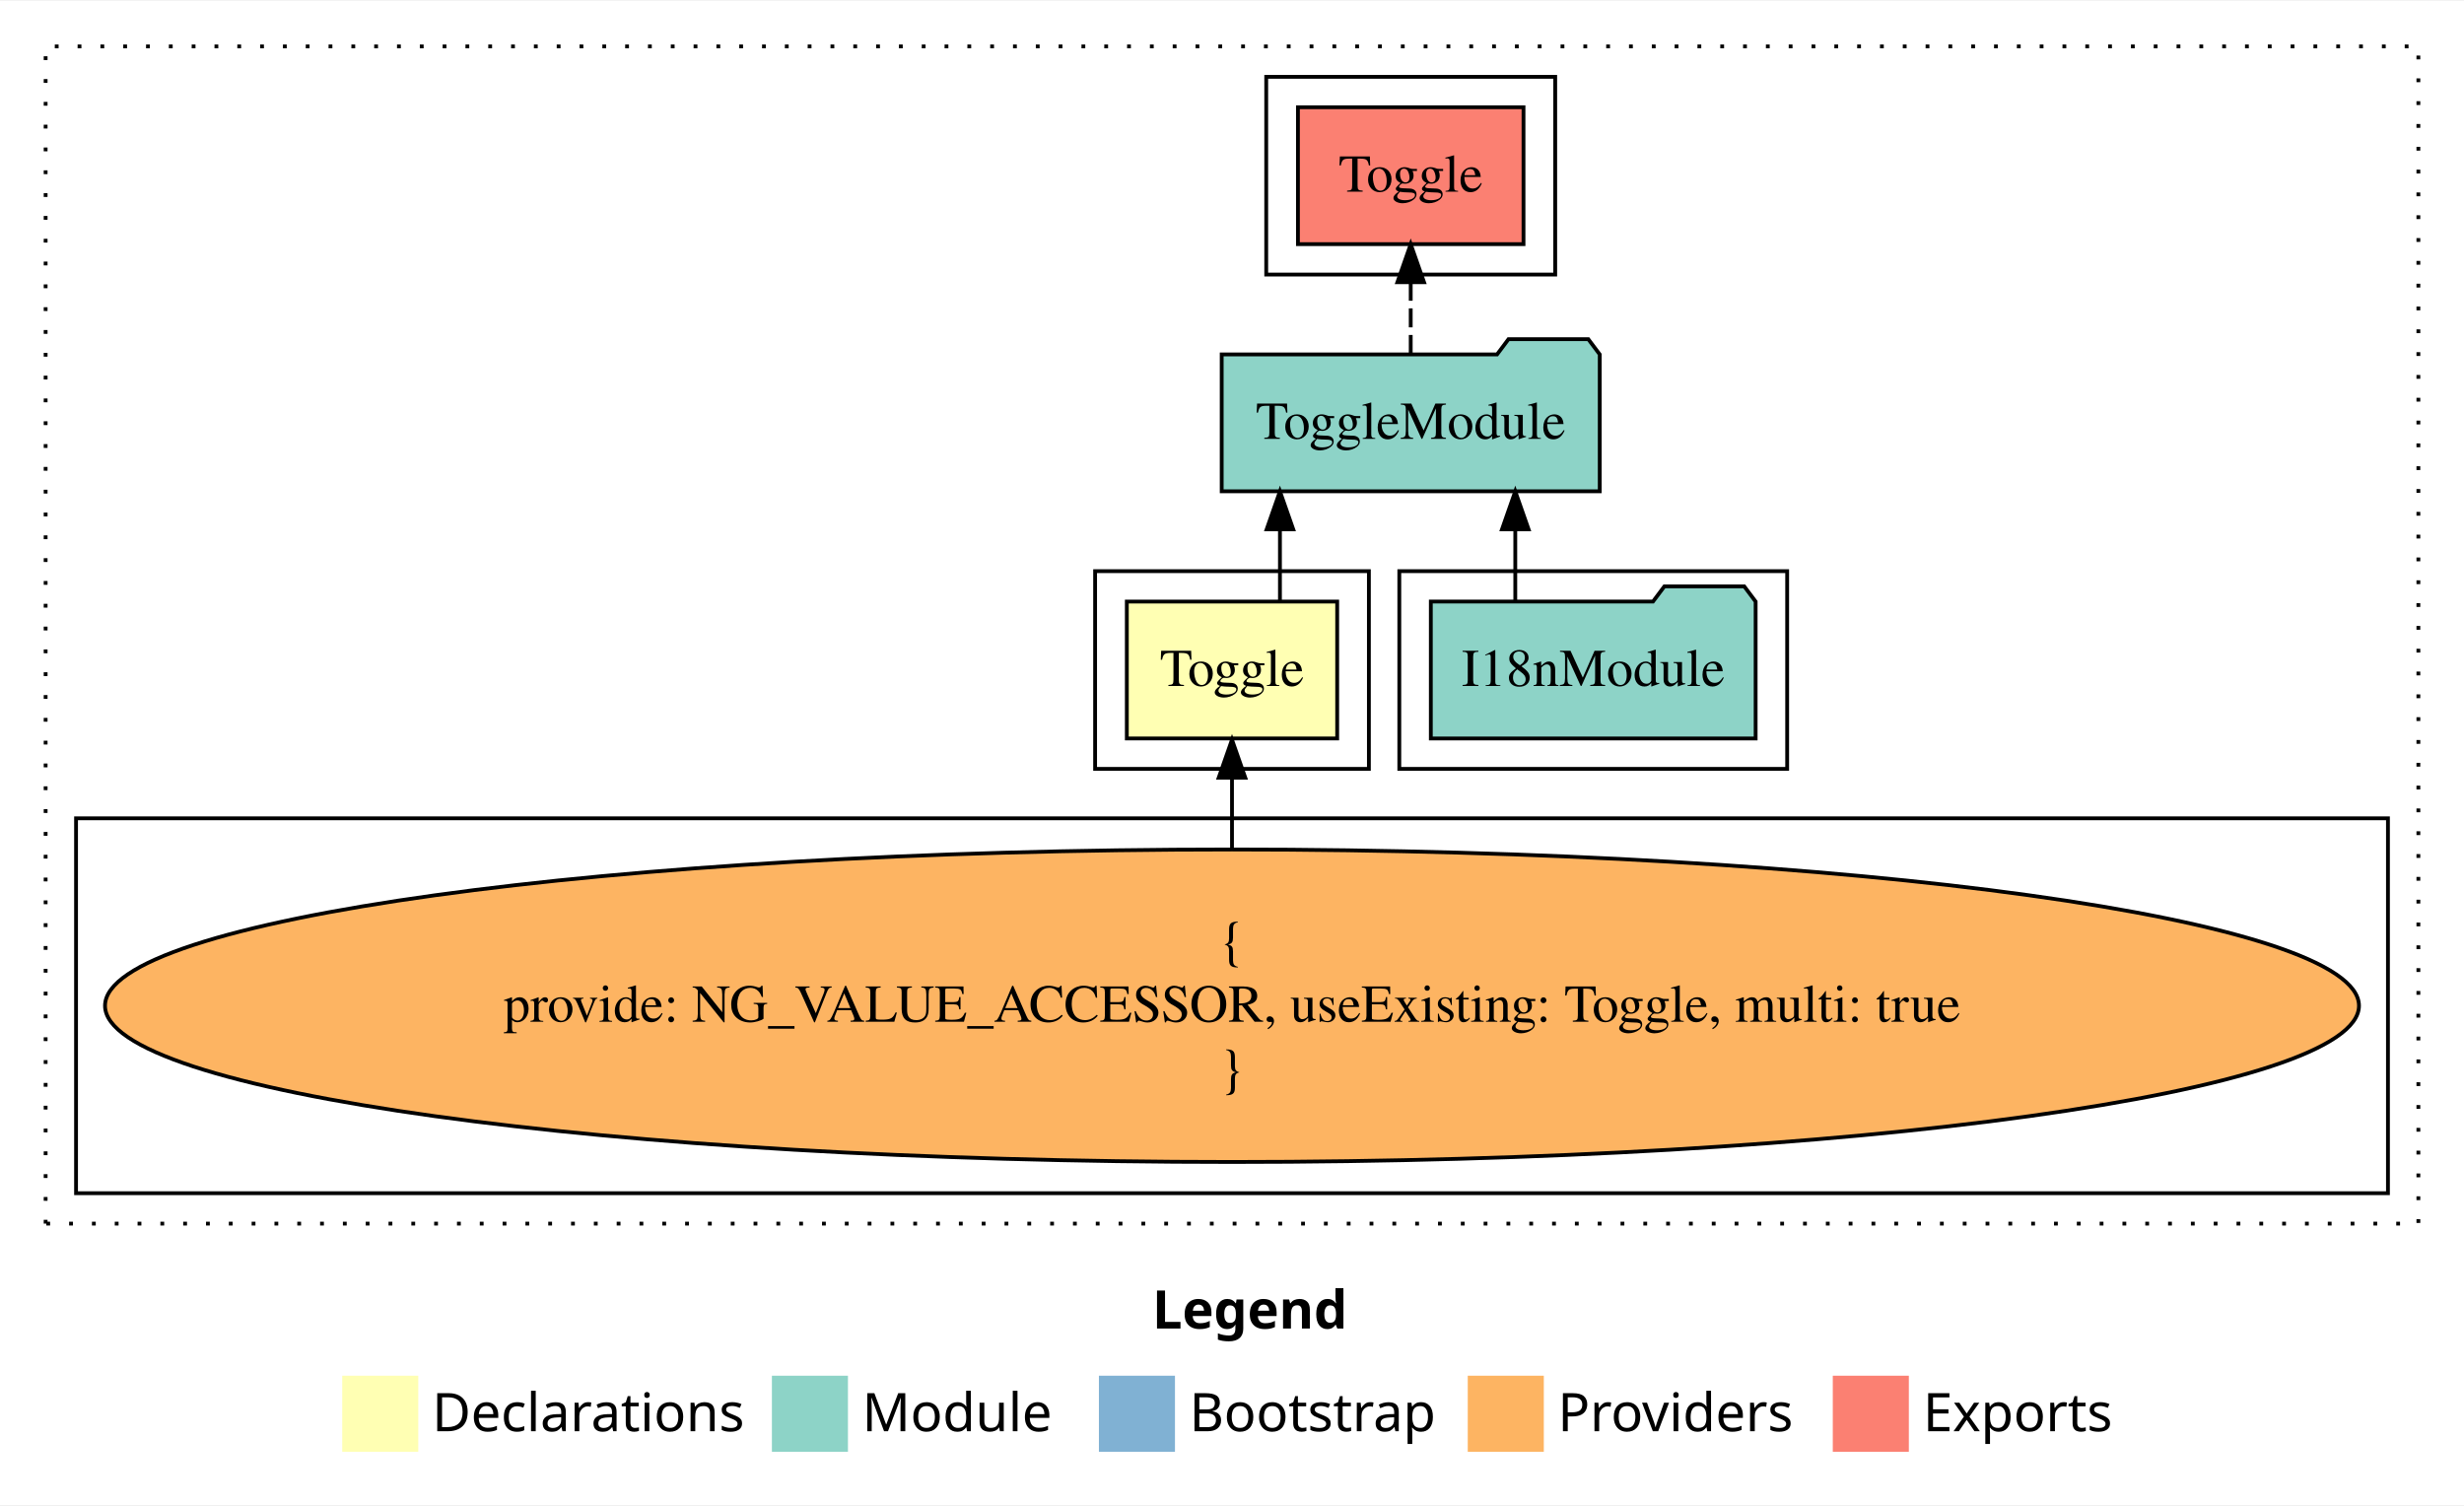
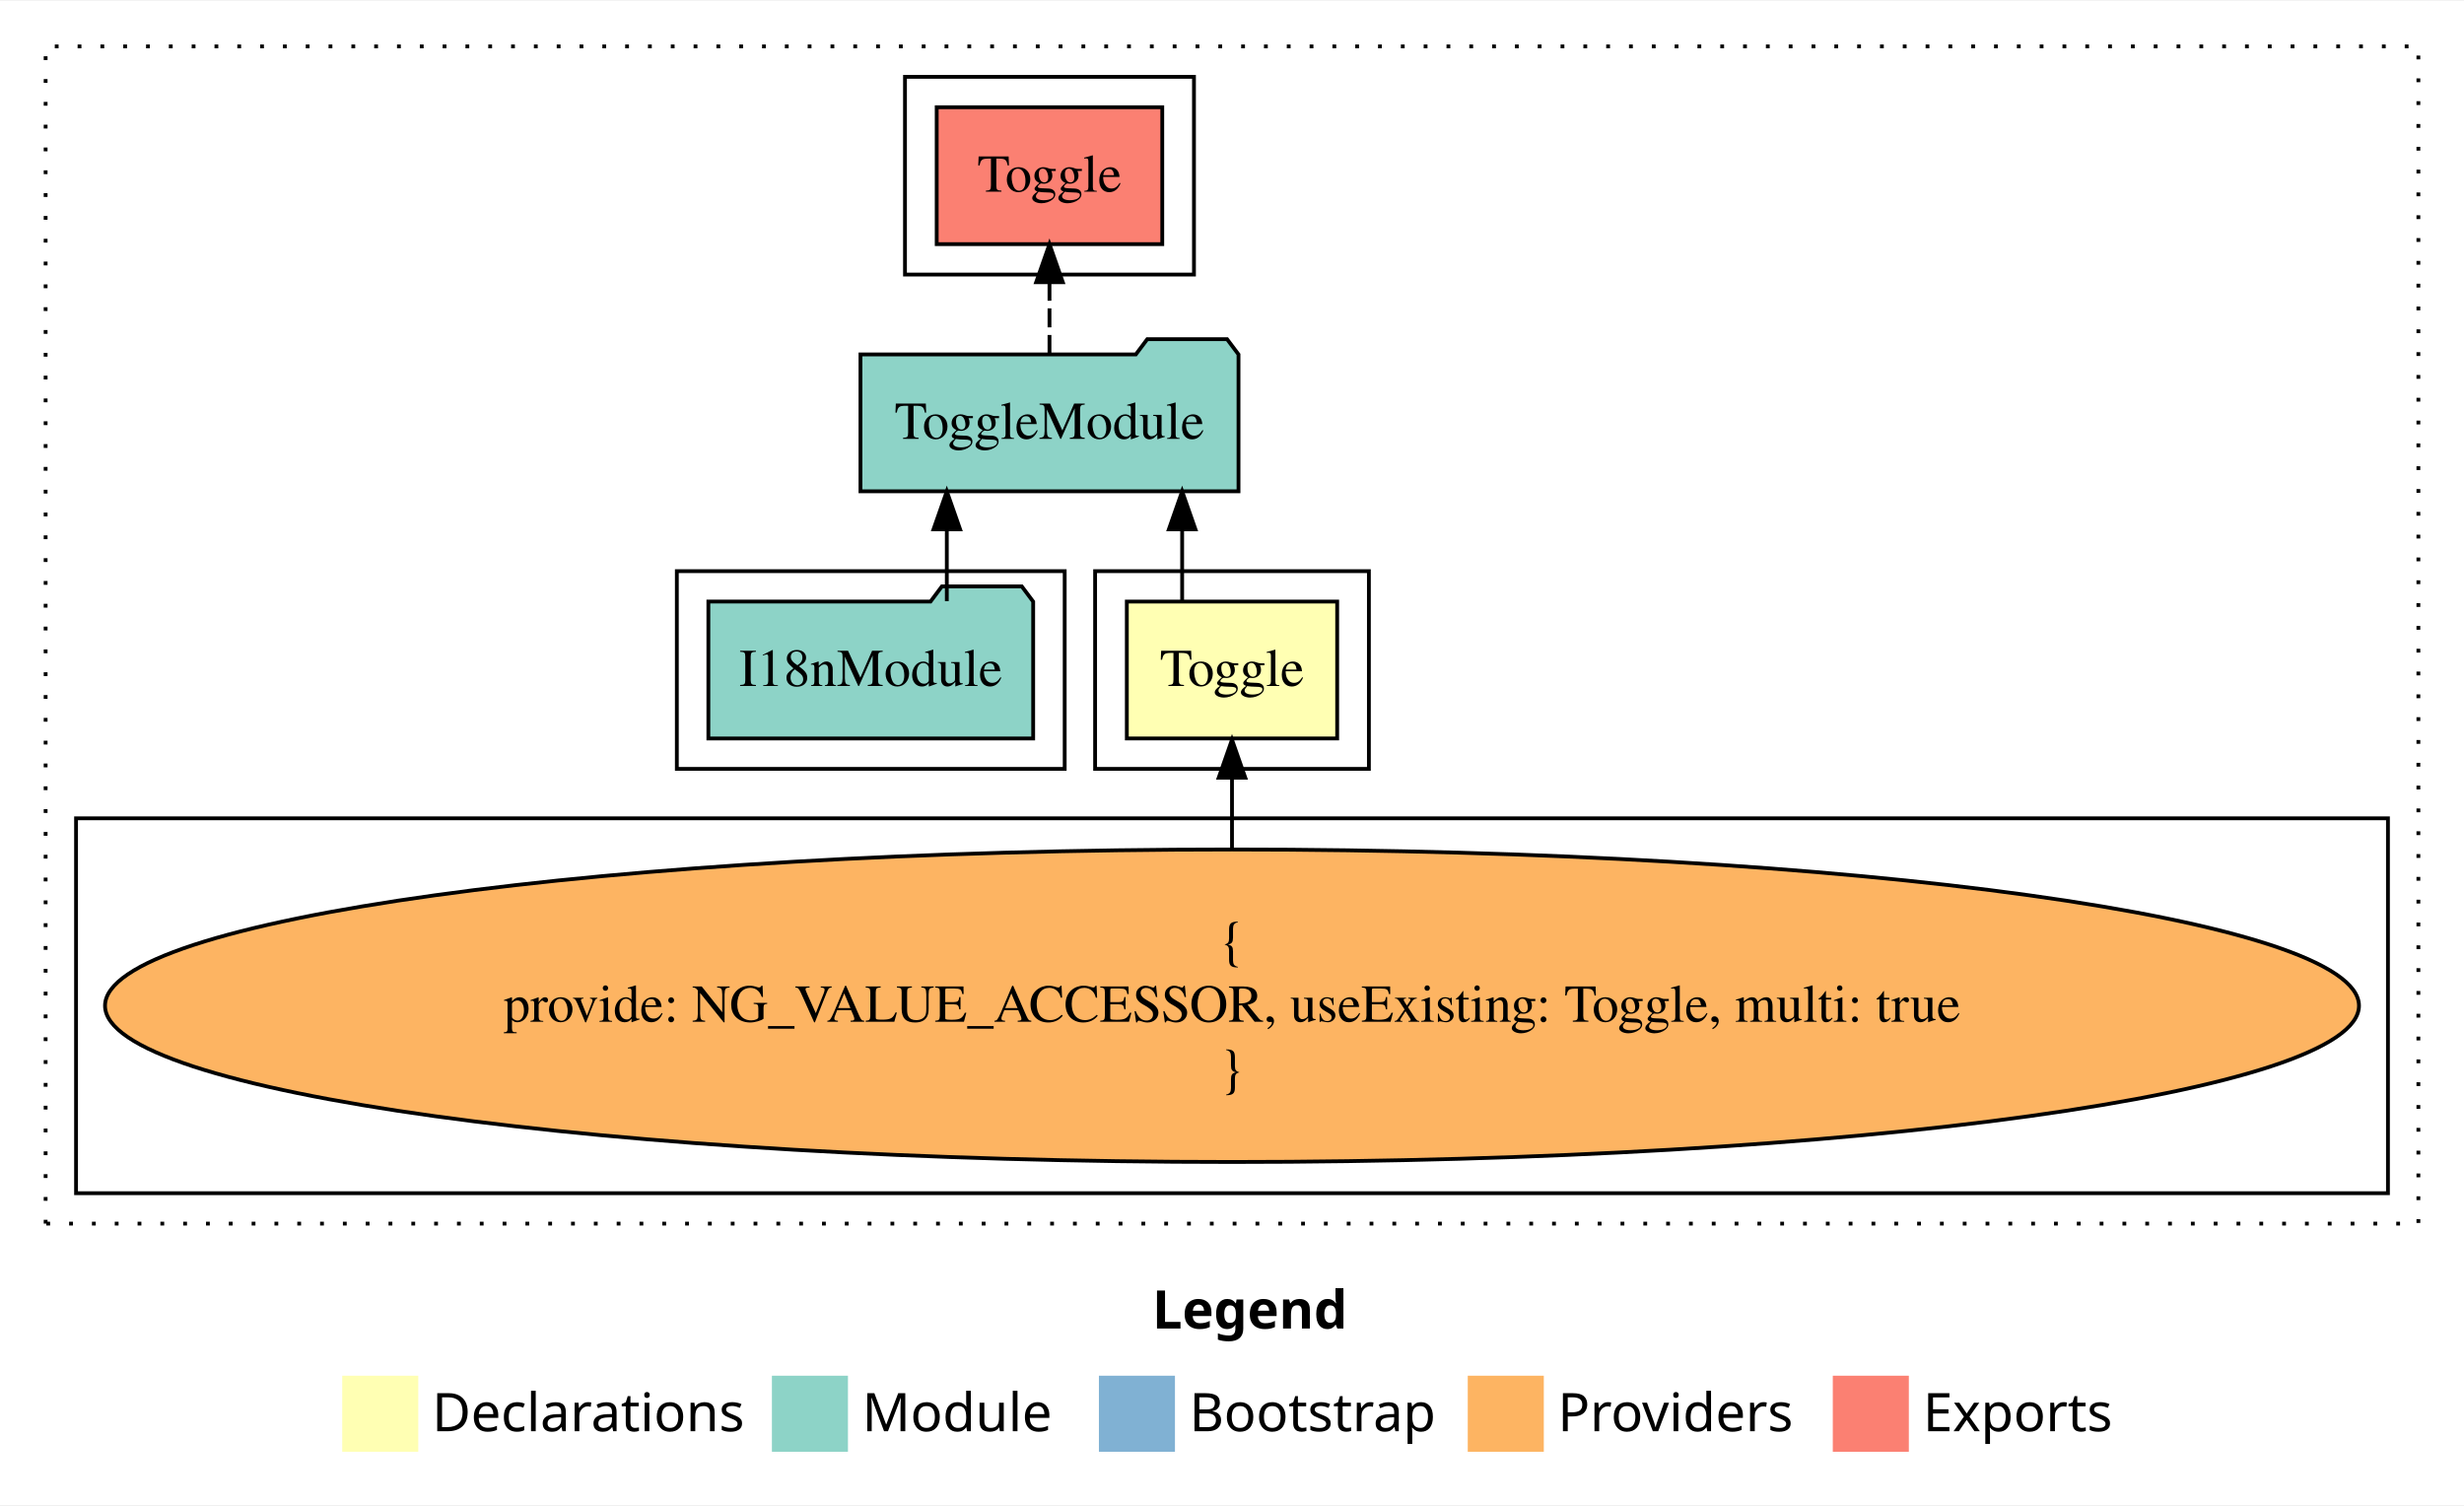
<svg xmlns="http://www.w3.org/2000/svg" width="648pt" height="396pt" viewBox="0.00 0.00 648.00 395.59">
  <g id="graph0" class="graph" transform="scale(1 1) rotate(0) translate(4 391.59)">
    <polygon fill="white" stroke="transparent" points="-4,4 -4,-391.59 644,-391.59 644,4 -4,4" />
    <text text-anchor="start" x="299.01" y="-42.4" font-family="Times-12" font-weight="bold" font-size="14.00">Legend</text>
    <polygon fill="#ffffb3" stroke="transparent" points="86,-10 86,-30 106,-30 106,-10 86,-10" />
    <text text-anchor="start" x="109.63" y="-15.4" font-family="Times-12" font-size="14.00">  Declarations</text>
    <polygon fill="#8dd3c7" stroke="transparent" points="199,-10 199,-30 219,-30 219,-10 199,-10" />
    <text text-anchor="start" x="222.73" y="-15.4" font-family="Times-12" font-size="14.00">  Module</text>
    <polygon fill="#80b1d3" stroke="transparent" points="285,-10 285,-30 305,-30 305,-10 285,-10" />
    <text text-anchor="start" x="308.78" y="-15.4" font-family="Times-12" font-size="14.00">  Bootstrap</text>
    <polygon fill="#fdb462" stroke="transparent" points="382,-10 382,-30 402,-30 402,-10 382,-10" />
    <text text-anchor="start" x="405.67" y="-15.4" font-family="Times-12" font-size="14.00">  Providers</text>
    <polygon fill="#fb8072" stroke="transparent" points="478,-10 478,-30 498,-30 498,-10 478,-10" />
    <text text-anchor="start" x="501.73" y="-15.4" font-family="Times-12" font-size="14.00">  Exports</text>
    <g id="clust1" class="cluster">
      <polygon fill="none" stroke="black" stroke-dasharray="1,5" points="8,-70 8,-379.59 632,-379.59 632,-70 8,-70" />
    </g>
-     <g id="clust4" class="cluster">
-       <polygon fill="none" stroke="black" points="364,-189.59 364,-241.59 466,-241.59 466,-189.59 364,-189.59" />
+     <g id="clust5" class="cluster">
+       <polygon fill="none" stroke="black" points="234,-319.59 234,-371.59 310,-371.59 310,-319.59 234,-319.59" />
    </g>
    <g id="clust2" class="cluster">
      <polygon fill="none" stroke="black" points="284,-189.59 284,-241.59 356,-241.59 356,-189.59 284,-189.59" />
    </g>
    <g id="clust3" class="cluster">
      <polygon fill="none" stroke="black" points="16,-78 16,-176.59 624,-176.59 624,-78 16,-78" />
    </g>
-     <g id="clust5" class="cluster">
-       <polygon fill="none" stroke="black" points="329,-319.59 329,-371.59 405,-371.59 405,-319.59 329,-319.59" />
+     <g id="clust4" class="cluster">
+       <polygon fill="none" stroke="black" points="174,-189.59 174,-241.59 276,-241.59 276,-189.59 174,-189.59" />
    </g>
    <g id="node1" class="node">
      <polygon fill="#ffffb3" stroke="black" points="347.66,-233.59 292.34,-233.59 292.34,-197.59 347.66,-197.59 347.66,-233.59" />
      <text text-anchor="middle" x="320" y="-211.39" font-family="Times,serif" font-size="14.00">Toggle</text>
    </g>
    <g id="node2" class="node">
-       <polygon fill="#8dd3c7" stroke="black" points="416.71,-298.59 413.71,-302.59 392.71,-302.59 389.71,-298.59 317.29,-298.59 317.29,-262.59 416.71,-262.59 416.71,-298.59" />
-       <text text-anchor="middle" x="367" y="-276.39" font-family="Times,serif" font-size="14.00">ToggleModule</text>
+       <polygon fill="#8dd3c7" stroke="black" points="321.71,-298.59 318.71,-302.59 297.71,-302.59 294.71,-298.59 222.29,-298.59 222.29,-262.59 321.71,-262.59 321.71,-298.59" />
+       <text text-anchor="middle" x="272" y="-276.39" font-family="Times,serif" font-size="14.00">ToggleModule</text>
    </g>
    <g id="edge1" class="edge">
-       <path fill="none" stroke="black" d="M332.61,-233.7C332.61,-233.7 332.61,-252.58 332.61,-252.58" />
-       <polygon fill="black" stroke="black" points="329.11,-252.58 332.61,-262.58 336.11,-252.58 329.11,-252.58" />
+       <path fill="none" stroke="black" d="M306.89,-233.7C306.89,-233.7 306.89,-252.58 306.89,-252.58" />
+       <polygon fill="black" stroke="black" points="303.39,-252.58 306.89,-262.58 310.39,-252.58 303.39,-252.58" />
    </g>
    <g id="node5" class="node">
-       <polygon fill="#fb8072" stroke="black" points="396.66,-363.59 337.34,-363.59 337.34,-327.59 396.66,-327.59 396.66,-363.59" />
-       <text text-anchor="middle" x="367" y="-341.39" font-family="Times,serif" font-size="14.00">Toggle </text>
+       <polygon fill="#fb8072" stroke="black" points="301.66,-363.59 242.34,-363.59 242.34,-327.59 301.66,-327.59 301.66,-363.59" />
+       <text text-anchor="middle" x="272" y="-341.39" font-family="Times,serif" font-size="14.00">Toggle </text>
    </g>
    <g id="edge4" class="edge">
-       <path fill="none" stroke="black" stroke-dasharray="5,2" d="M367,-298.7C367,-298.7 367,-317.58 367,-317.58" />
-       <polygon fill="black" stroke="black" points="363.5,-317.58 367,-327.58 370.5,-317.58 363.5,-317.58" />
+       <path fill="none" stroke="black" stroke-dasharray="5,2" d="M272,-298.7C272,-298.7 272,-317.58 272,-317.58" />
+       <polygon fill="black" stroke="black" points="268.5,-317.58 272,-327.58 275.5,-317.58 268.5,-317.58" />
    </g>
    <g id="node3" class="node">
      <ellipse fill="#fdb462" stroke="black" cx="320" cy="-127.3" rx="296.38" ry="41.09" />
      <text text-anchor="middle" x="320" y="-139.9" font-family="Times,serif" font-size="14.00">{</text>
      <text text-anchor="middle" x="320" y="-123.1" font-family="Times,serif" font-size="14.00">    provide: NG_VALUE_ACCESSOR, useExisting: Toggle, multi: true</text>
      <text text-anchor="middle" x="320" y="-106.3" font-family="Times,serif" font-size="14.00">}</text>
    </g>
    <g id="edge2" class="edge">
      <path fill="none" stroke="black" d="M320,-168.6C320,-168.6 320,-187.26 320,-187.26" />
      <polygon fill="black" stroke="black" points="316.5,-187.26 320,-197.26 323.5,-187.26 316.5,-187.26" />
    </g>
    <g id="node4" class="node">
-       <polygon fill="#8dd3c7" stroke="black" points="457.71,-233.59 454.71,-237.59 433.71,-237.59 430.71,-233.59 372.29,-233.59 372.29,-197.59 457.71,-197.59 457.71,-233.59" />
-       <text text-anchor="middle" x="415" y="-211.39" font-family="Times,serif" font-size="14.00">I18nModule</text>
+       <polygon fill="#8dd3c7" stroke="black" points="267.71,-233.59 264.71,-237.59 243.71,-237.59 240.71,-233.59 182.29,-233.59 182.29,-197.59 267.71,-197.59 267.71,-233.59" />
+       <text text-anchor="middle" x="225" y="-211.39" font-family="Times,serif" font-size="14.00">I18nModule</text>
    </g>
    <g id="edge3" class="edge">
-       <path fill="none" stroke="black" d="M394.5,-233.7C394.5,-233.7 394.5,-252.58 394.5,-252.58" />
-       <polygon fill="black" stroke="black" points="391,-252.58 394.5,-262.58 398,-252.58 391,-252.58" />
+       <path fill="none" stroke="black" d="M245,-233.7C245,-233.7 245,-252.58 245,-252.58" />
+       <polygon fill="black" stroke="black" points="241.5,-252.58 245,-262.58 248.5,-252.58 241.5,-252.58" />
    </g>
  </g>
</svg>
